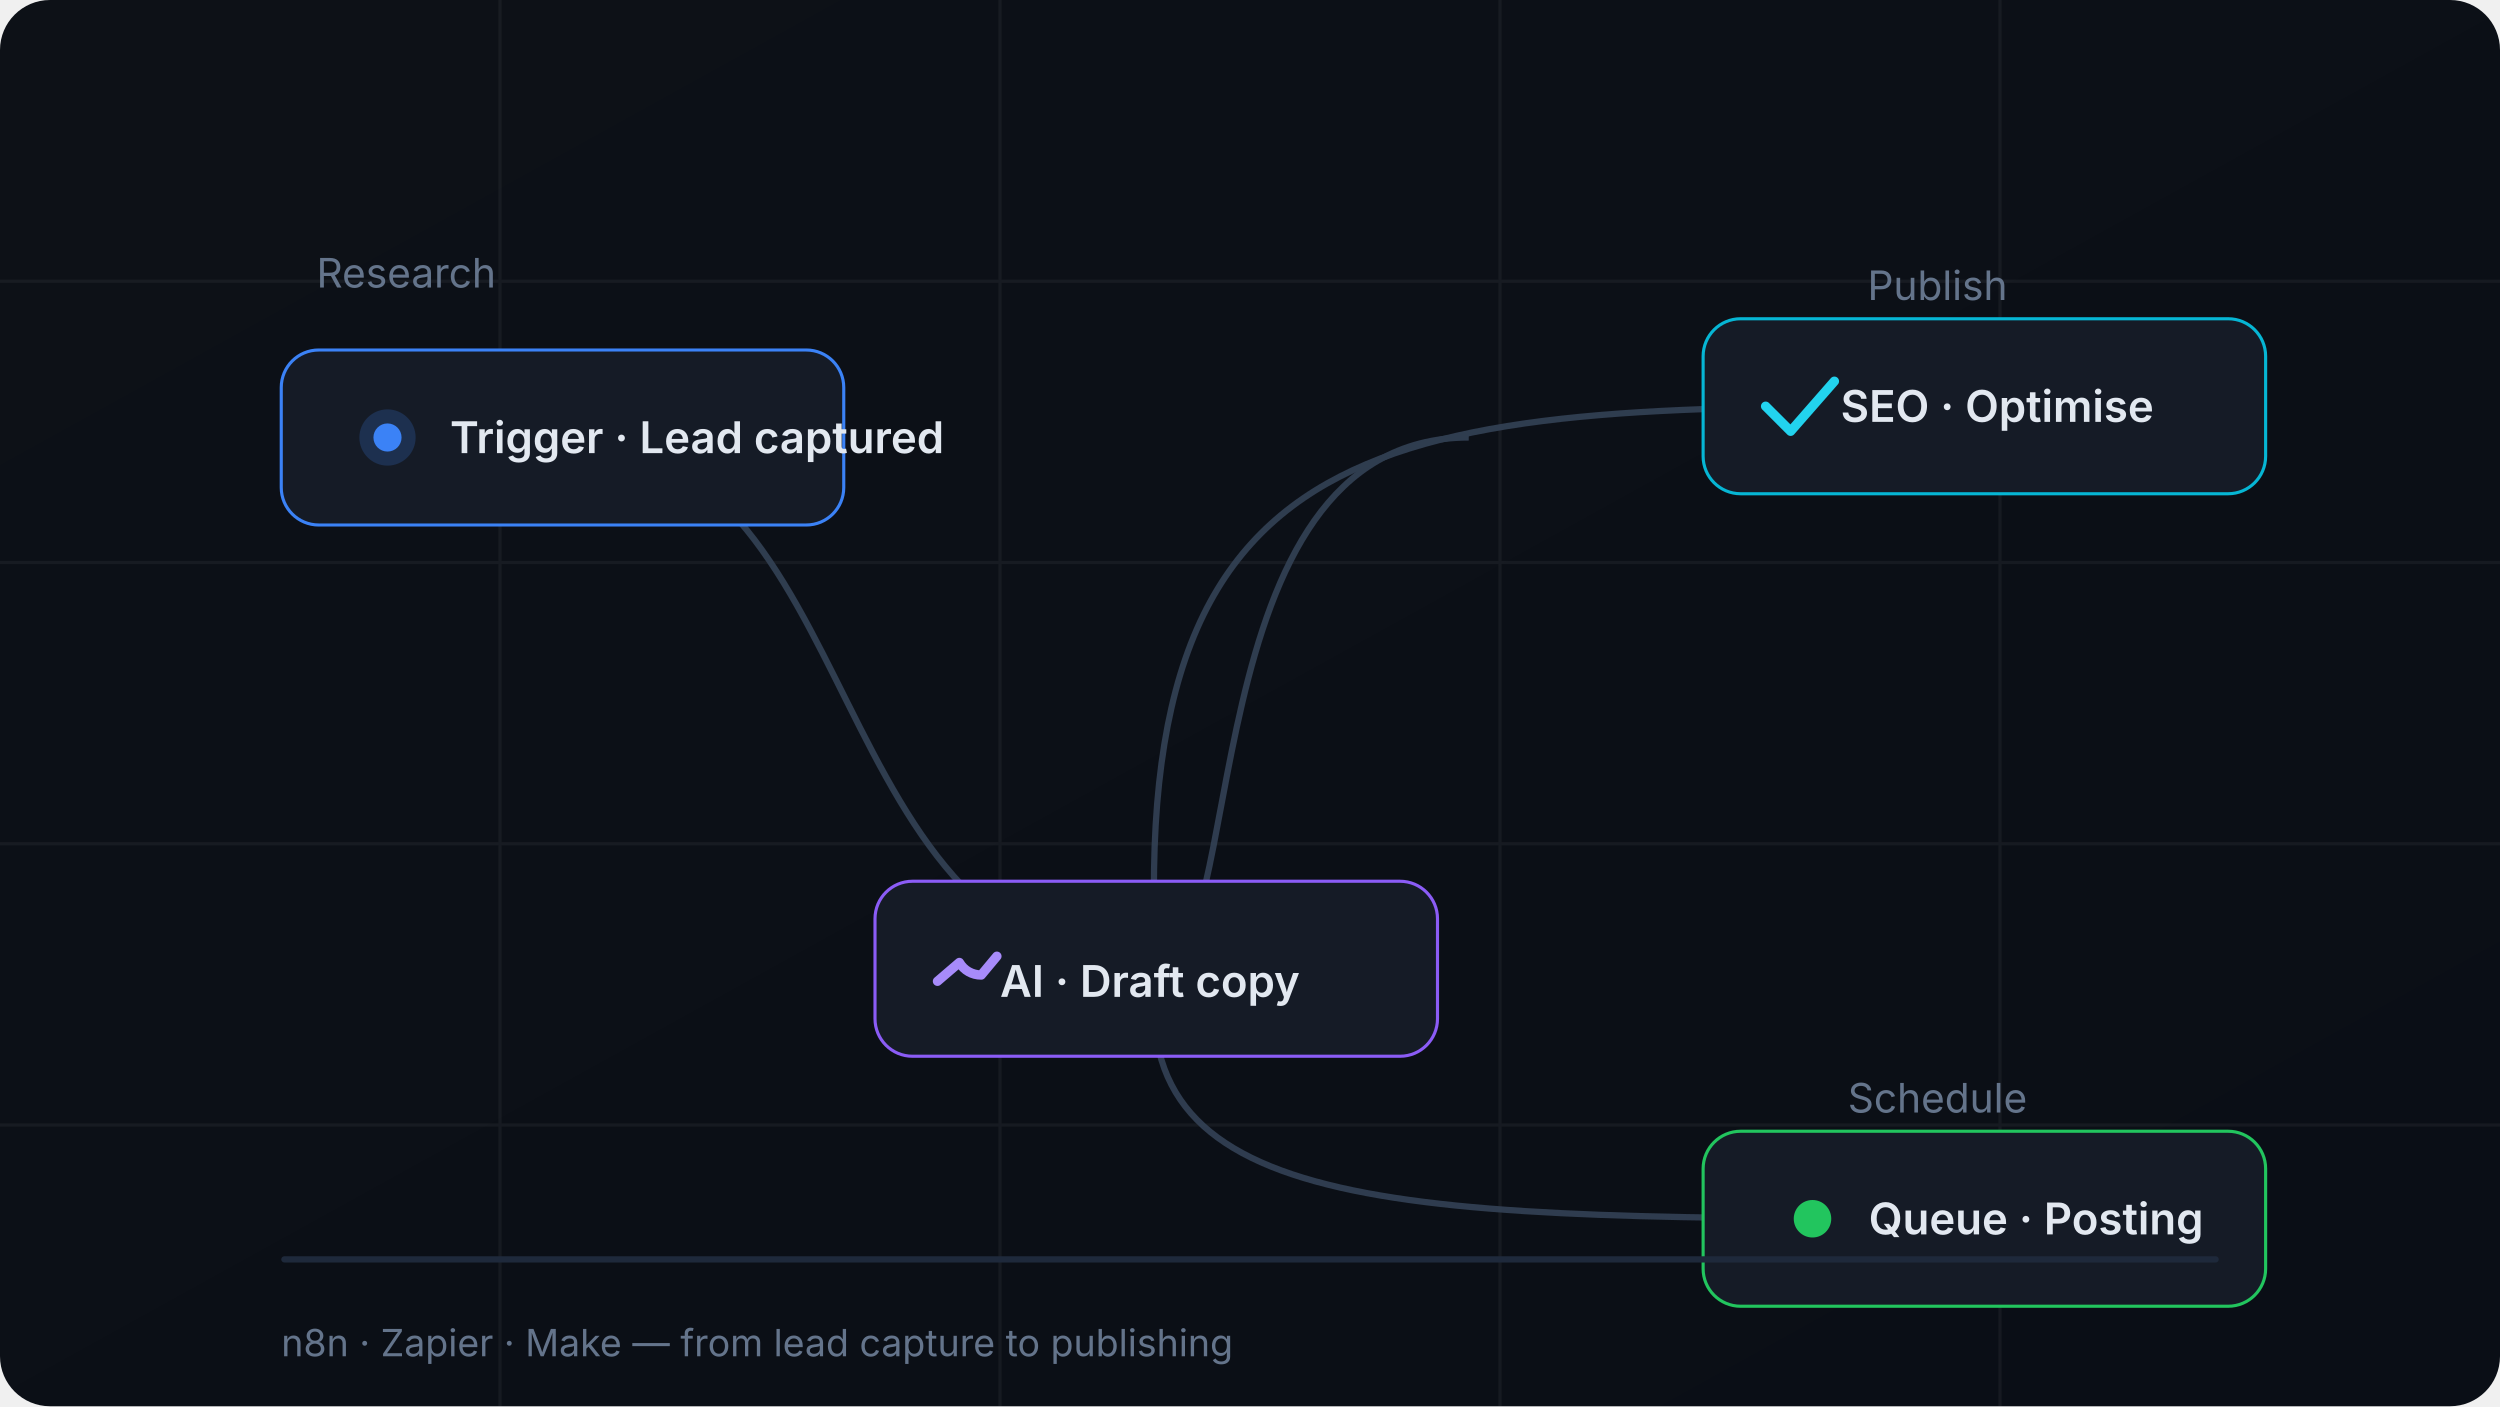
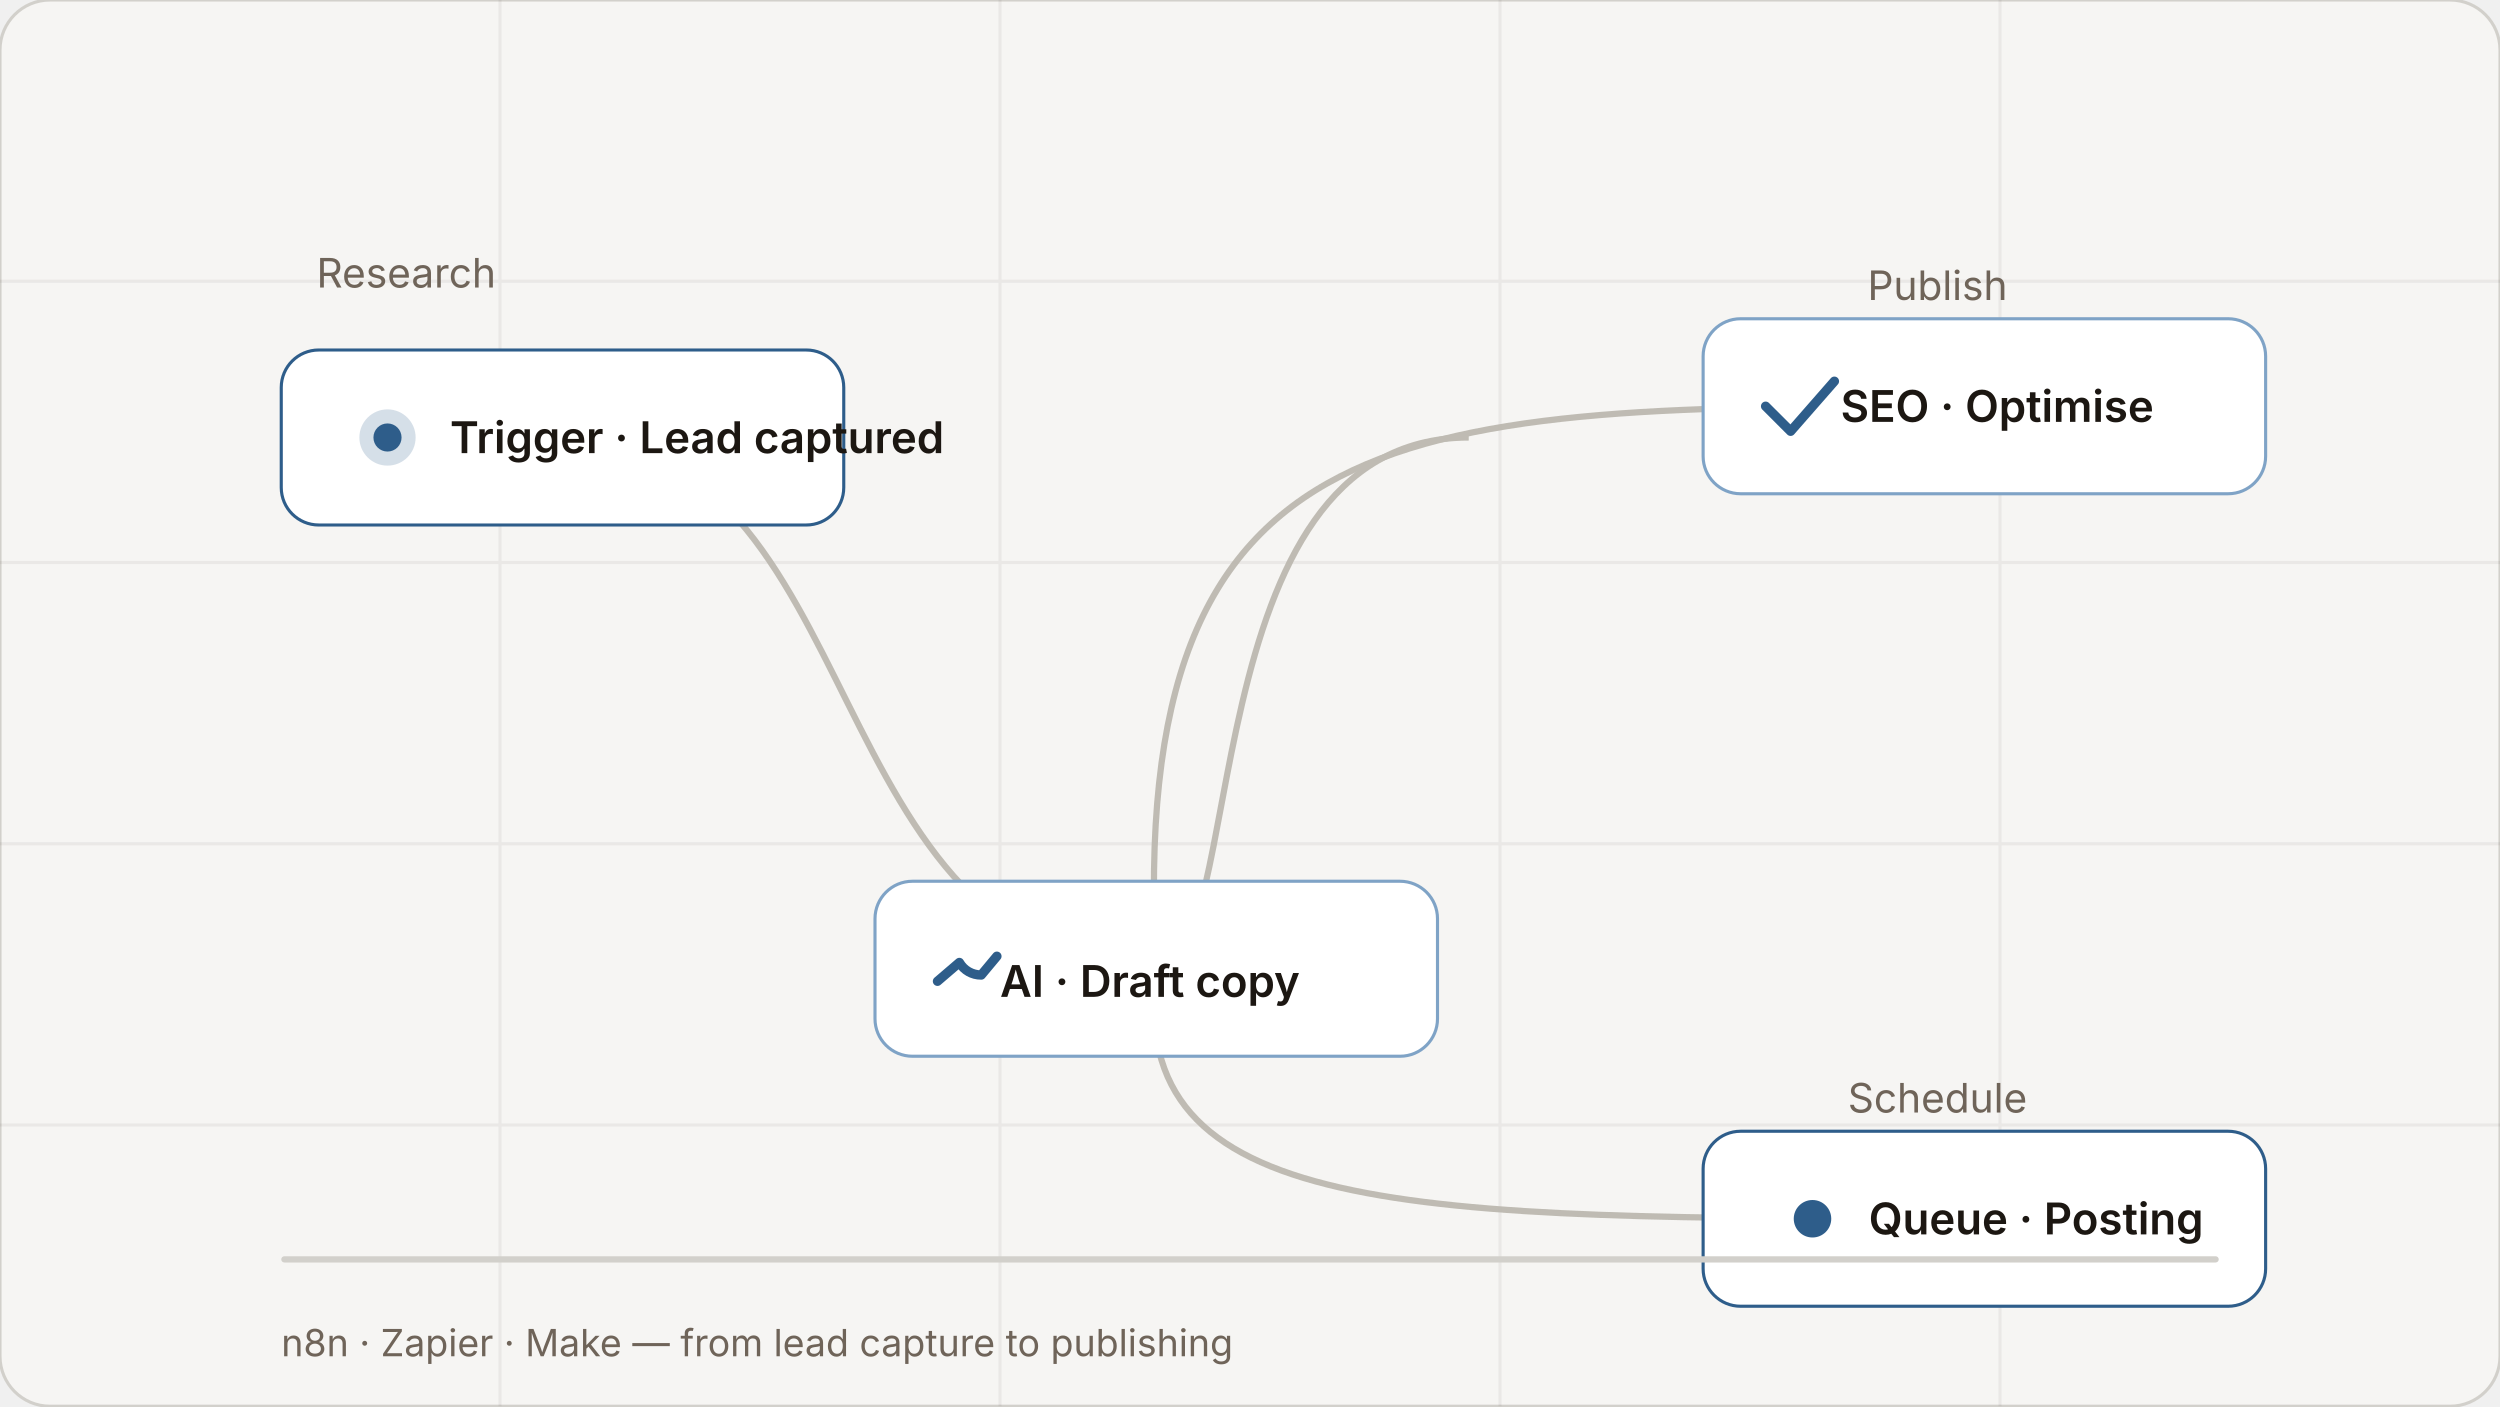
<svg xmlns="http://www.w3.org/2000/svg" width="800" height="450" viewBox="0 0 800 450" font-family="system-ui, -apple-system, Segoe UI, sans-serif">
-   <defs>
-     <linearGradient id="bg" x1="0" y1="0" x2="1" y2="1">
-       <stop offset="0" stop-color="#0d1117" />
-       <stop offset="1" stop-color="#0a0e16" />
-     </linearGradient>
-   </defs>
-   <rect width="800" height="450" fill="url(#bg)" rx="16" />
-   <g opacity="0.05" stroke="#ffffff">
+   <rect width="800" height="450" fill="#f6f5f3" stroke="#d2d0cb" rx="16" />
+   <g opacity="0.06" stroke="#1c1712">
    <path d="M0 90h800M0 180h800M0 270h800M0 360h800M160 0v450M320 0v450M480 0v450M640 0v450" />
  </g>
-   <g stroke="#334155" stroke-width="2" fill="none" opacity="0.9">
+   <g stroke="#b9b5ac" stroke-width="2" fill="none" opacity="0.9">
    <path d="M180 140 C280 140 260 310 370 310" />
    <path d="M470 140 C380 140 400 310 370 310" />
    <path d="M370 310 C360 130 450 130 630 130" />
    <path d="M370 310 C360 390 450 390 630 390" />
  </g>
-   <g font-size="13" fill="#64748b">
+   <g font-size="13" fill="#6f6459">
    <text x="130" y="92" text-anchor="middle">Research</text>
    <text x="620" y="96" text-anchor="middle">Publish</text>
    <text x="620" y="356" text-anchor="middle">Schedule</text>
  </g>
  <g font-size="14">
    <g>
-       <rect x="90" y="112" width="180" height="56" rx="12" fill="#151b26" stroke="#3b82f6" />
-       <circle cx="124" cy="140" r="9" fill="#3b82f6" opacity="0.2" />
-       <circle cx="124" cy="140" r="4.5" fill="#3b82f6" />
-       <text x="144" y="145" fill="#e2e8f0" font-weight="600">Trigger · Lead captured</text>
+       <rect x="90" y="112" width="180" height="56" rx="12" fill="#ffffff" stroke="#2e5d8a" />
+       <circle cx="124" cy="140" r="9" fill="#2e5d8a" opacity="0.2" />
+       <circle cx="124" cy="140" r="4.5" fill="#2e5d8a" />
+       <text x="144" y="145" fill="#1c1712" font-weight="600">Trigger · Lead captured</text>
    </g>
    <g>
-       <rect x="280" y="282" width="180" height="56" rx="12" fill="#151b26" stroke="#8b5cf6" />
-       <path d="M300 314 l7 -6 a8 8 0 0 0 7 4 l5 -6" fill="none" stroke="#a78bfa" stroke-width="3" stroke-linecap="round" stroke-linejoin="round" />
-       <text x="320" y="319" fill="#e2e8f0" font-weight="600">AI · Draft copy</text>
+       <rect x="280" y="282" width="180" height="56" rx="12" fill="#ffffff" stroke="#7fa3c6" />
+       <path d="M300 314 l7 -6 a8 8 0 0 0 7 4 l5 -6" fill="none" stroke="#2e5d8a" stroke-width="3" stroke-linecap="round" stroke-linejoin="round" />
+       <text x="320" y="319" fill="#1c1712" font-weight="600">AI · Draft copy</text>
    </g>
    <g>
-       <rect x="545" y="102" width="180" height="56" rx="12" fill="#151b26" stroke="#06b6d4" />
-       <path d="M565 130 l8 8 l14 -16" fill="none" stroke="#22d3ee" stroke-width="3" stroke-linecap="round" stroke-linejoin="round" />
-       <text x="589" y="135" fill="#e2e8f0" font-weight="600">SEO · Optimise</text>
+       <rect x="545" y="102" width="180" height="56" rx="12" fill="#ffffff" stroke="#7fa3c6" />
+       <path d="M565 130 l8 8 l14 -16" fill="none" stroke="#2e5d8a" stroke-width="3" stroke-linecap="round" stroke-linejoin="round" />
+       <text x="589" y="135" fill="#1c1712" font-weight="600">SEO · Optimise</text>
    </g>
    <g>
-       <rect x="545" y="362" width="180" height="56" rx="12" fill="#151b26" stroke="#22c55e" />
-       <circle cx="580" cy="390" r="6" fill="#22c55e" />
-       <text x="598" y="395" fill="#e2e8f0" font-weight="600">Queue · Posting</text>
+       <rect x="545" y="362" width="180" height="56" rx="12" fill="#ffffff" stroke="#2e5d8a" />
+       <circle cx="580" cy="390" r="6" fill="#2e5d8a" />
+       <text x="598" y="395" fill="#1c1712" font-weight="600">Queue · Posting</text>
    </g>
  </g>
-   <rect x="90" y="402" width="620" height="2" rx="1" fill="#1e293b" />
-   <text x="90" y="434" fill="#64748b" font-size="12">n8n · Zapier · Make — from lead capture to publishing</text>
+   <rect x="90" y="402" width="620" height="2" rx="1" fill="#d2d0cb" />
+   <text x="90" y="434" fill="#6f6459" font-size="12">n8n · Zapier · Make — from lead capture to publishing</text>
</svg>
